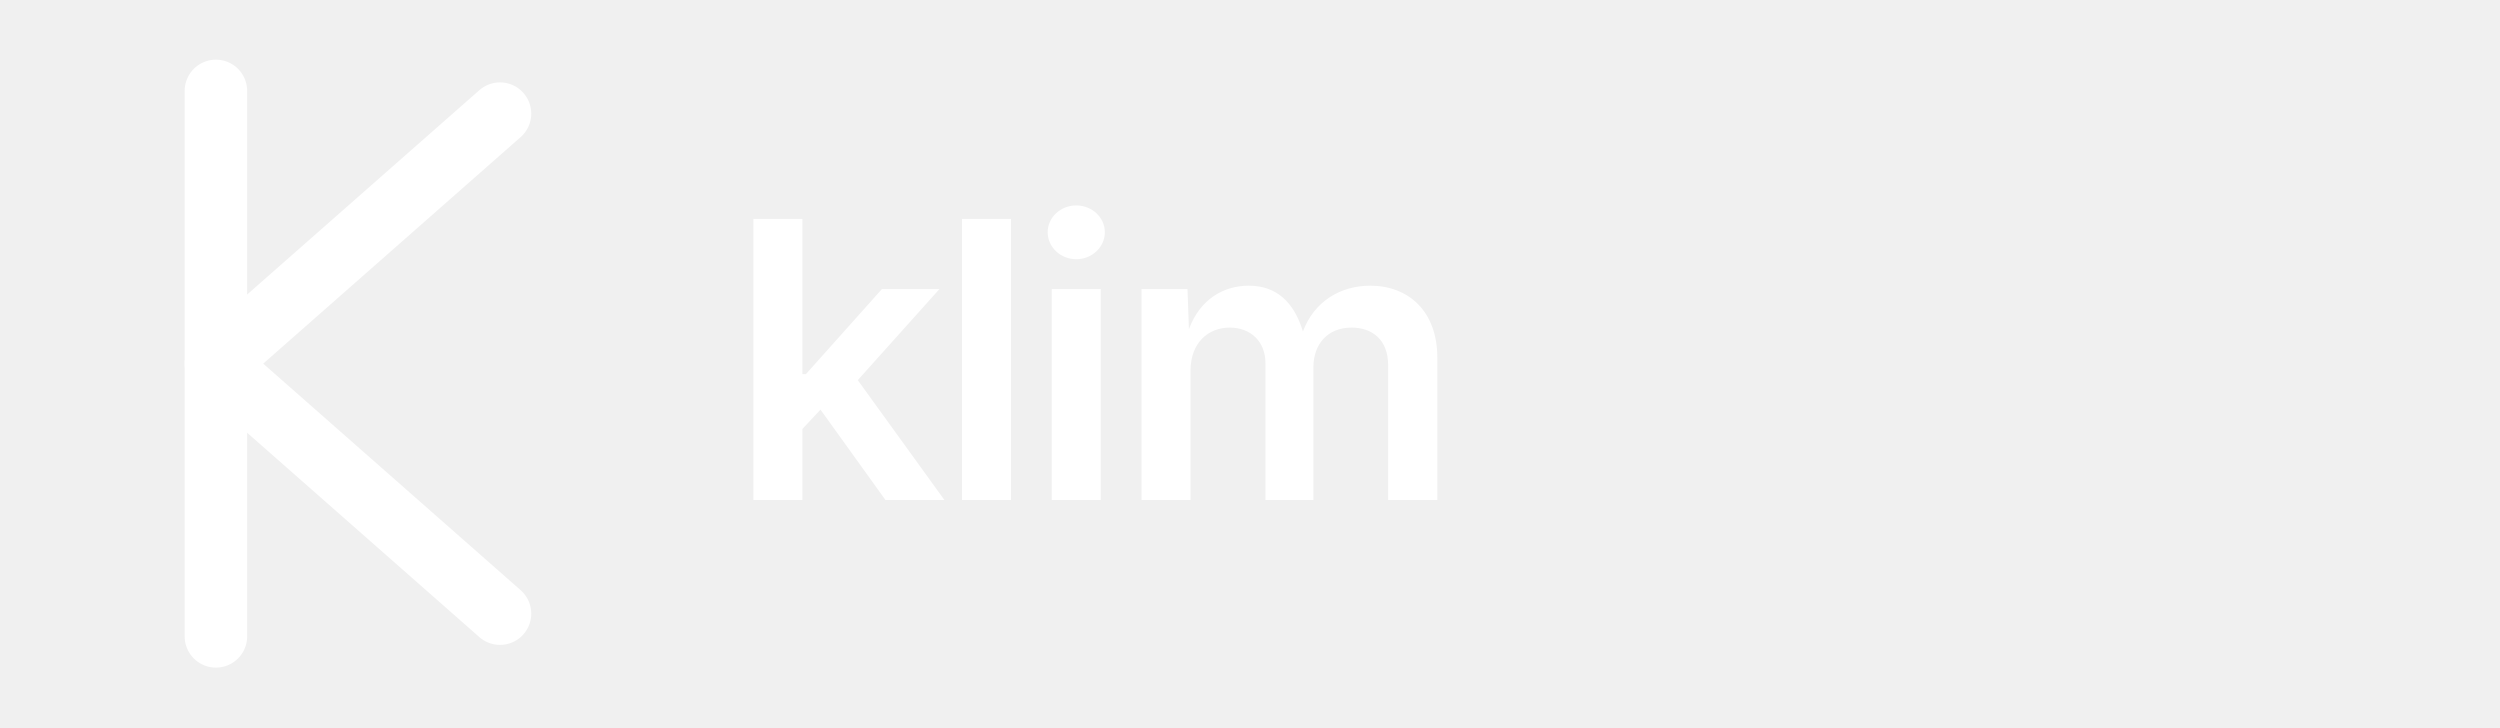
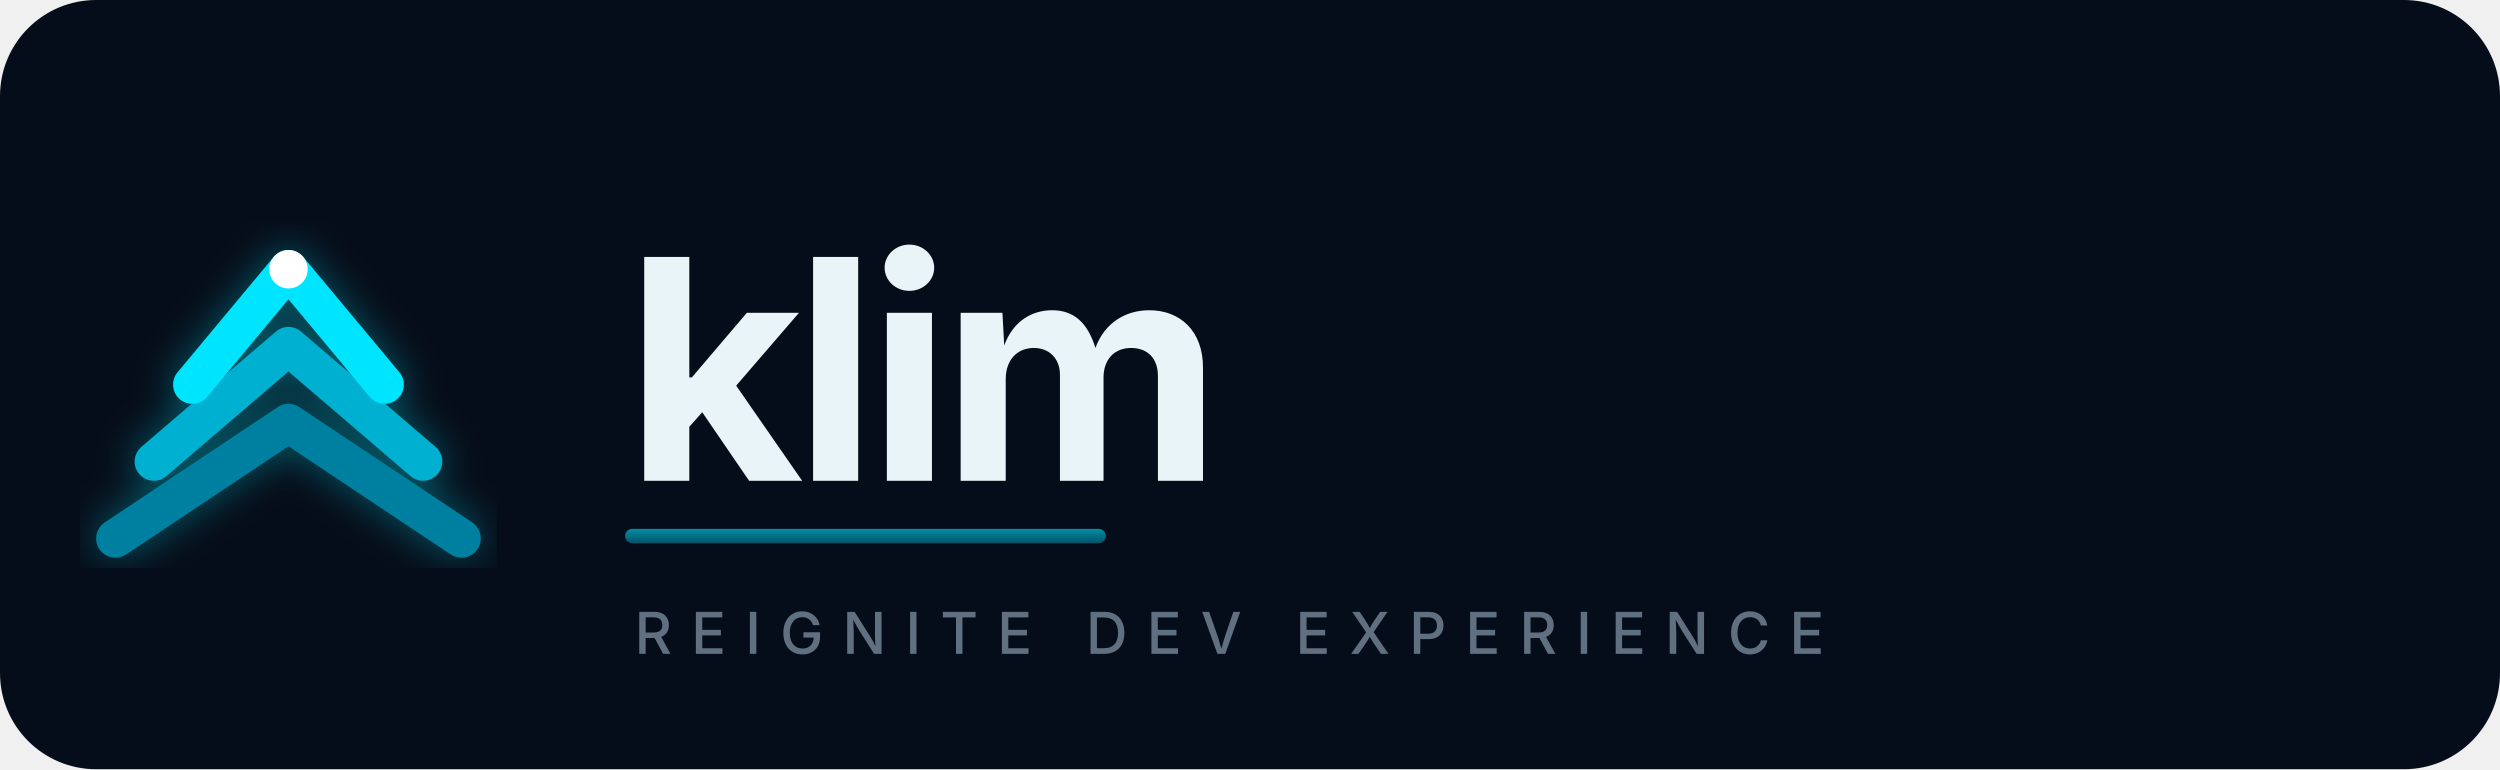
- <svg xmlns="http://www.w3.org/2000/svg" viewBox="0 0 220 64" role="img" aria-labelledby="title desc">
-   <g stroke="#ffffff" stroke-width="5.5" stroke-linecap="round" stroke-linejoin="round" fill="none">
-     <line x1="19" y1="8" x2="19" y2="56" />
-     <polyline points="44,10 19,32 44,54" />
+ <svg xmlns="http://www.w3.org/2000/svg" viewBox="0 0 520 160" role="img" aria-labelledby="title desc">
+   <defs>
+     <linearGradient id="cyan" x1="0" y1="0" x2="0" y2="1">
+       <stop offset="0%" stop-color="#00e5ff" />
+       <stop offset="100%" stop-color="#0080a0" />
+     </linearGradient>
+     <linearGradient id="glow-grad" x1="0" y1="0" x2="1" y2="1">
+       <stop offset="0%" stop-color="#00d9ff" stop-opacity="0.4" />
+       <stop offset="100%" stop-color="#00d9ff" stop-opacity="0" />
+     </linearGradient>
+     <filter id="glow">
+       <feGaussianBlur stdDeviation="4" result="b" />
+       <feColorMatrix in="b" type="matrix" values="0 0 0 0 0 0 0 0 0 0.85 0 0 0 0 1 0 0 0 0.35 0" />
+       <feBlend in="SourceGraphic" />
+     </filter>
+   </defs>
+   <rect width="520" height="160" rx="20" fill="#060d1a" />
+   <g transform="translate(60, 80)" filter="url(#glow)">
+     <path d="M-36,32 L0,8 L36,32" fill="none" stroke="#0080a0" stroke-width="8" stroke-linecap="round" stroke-linejoin="round" />
+     <path d="M-28,16 L0,-8 L28,16" fill="none" stroke="#00b0d0" stroke-width="8" stroke-linecap="round" stroke-linejoin="round" />
+     <path d="M-20,0 L0,-24 L20,0" fill="none" stroke="#00e5ff" stroke-width="8" stroke-linecap="round" stroke-linejoin="round" />
+     <circle cx="0" cy="-24" r="4" fill="#fff" />
  </g>
-   <text x="64" y="44" font-family="'Inter', 'SF Pro Display', 'Segoe UI', system-ui, sans-serif" font-size="34" font-weight="600" letter-spacing="-1" fill="#ffffff">klim</text>
+   <g fill="#e8f4f8">
+     <text x="130" y="100" font-family="'Inter', 'SF Pro Display', 'Segoe UI', system-ui, sans-serif" font-size="64" font-weight="700" letter-spacing="-2">klim</text>
+   </g>
+   <rect x="130" y="110" width="100" height="3" rx="1.5" fill="url(#cyan)" opacity="0.6" />
+   <text x="132" y="136" font-family="'Inter', 'SF Pro Display', 'Segoe UI', system-ui, sans-serif" font-size="12" font-weight="500" letter-spacing="4" fill="#607080">
+     REIGNITE DEV EXPERIENCE
+   </text>
</svg>
